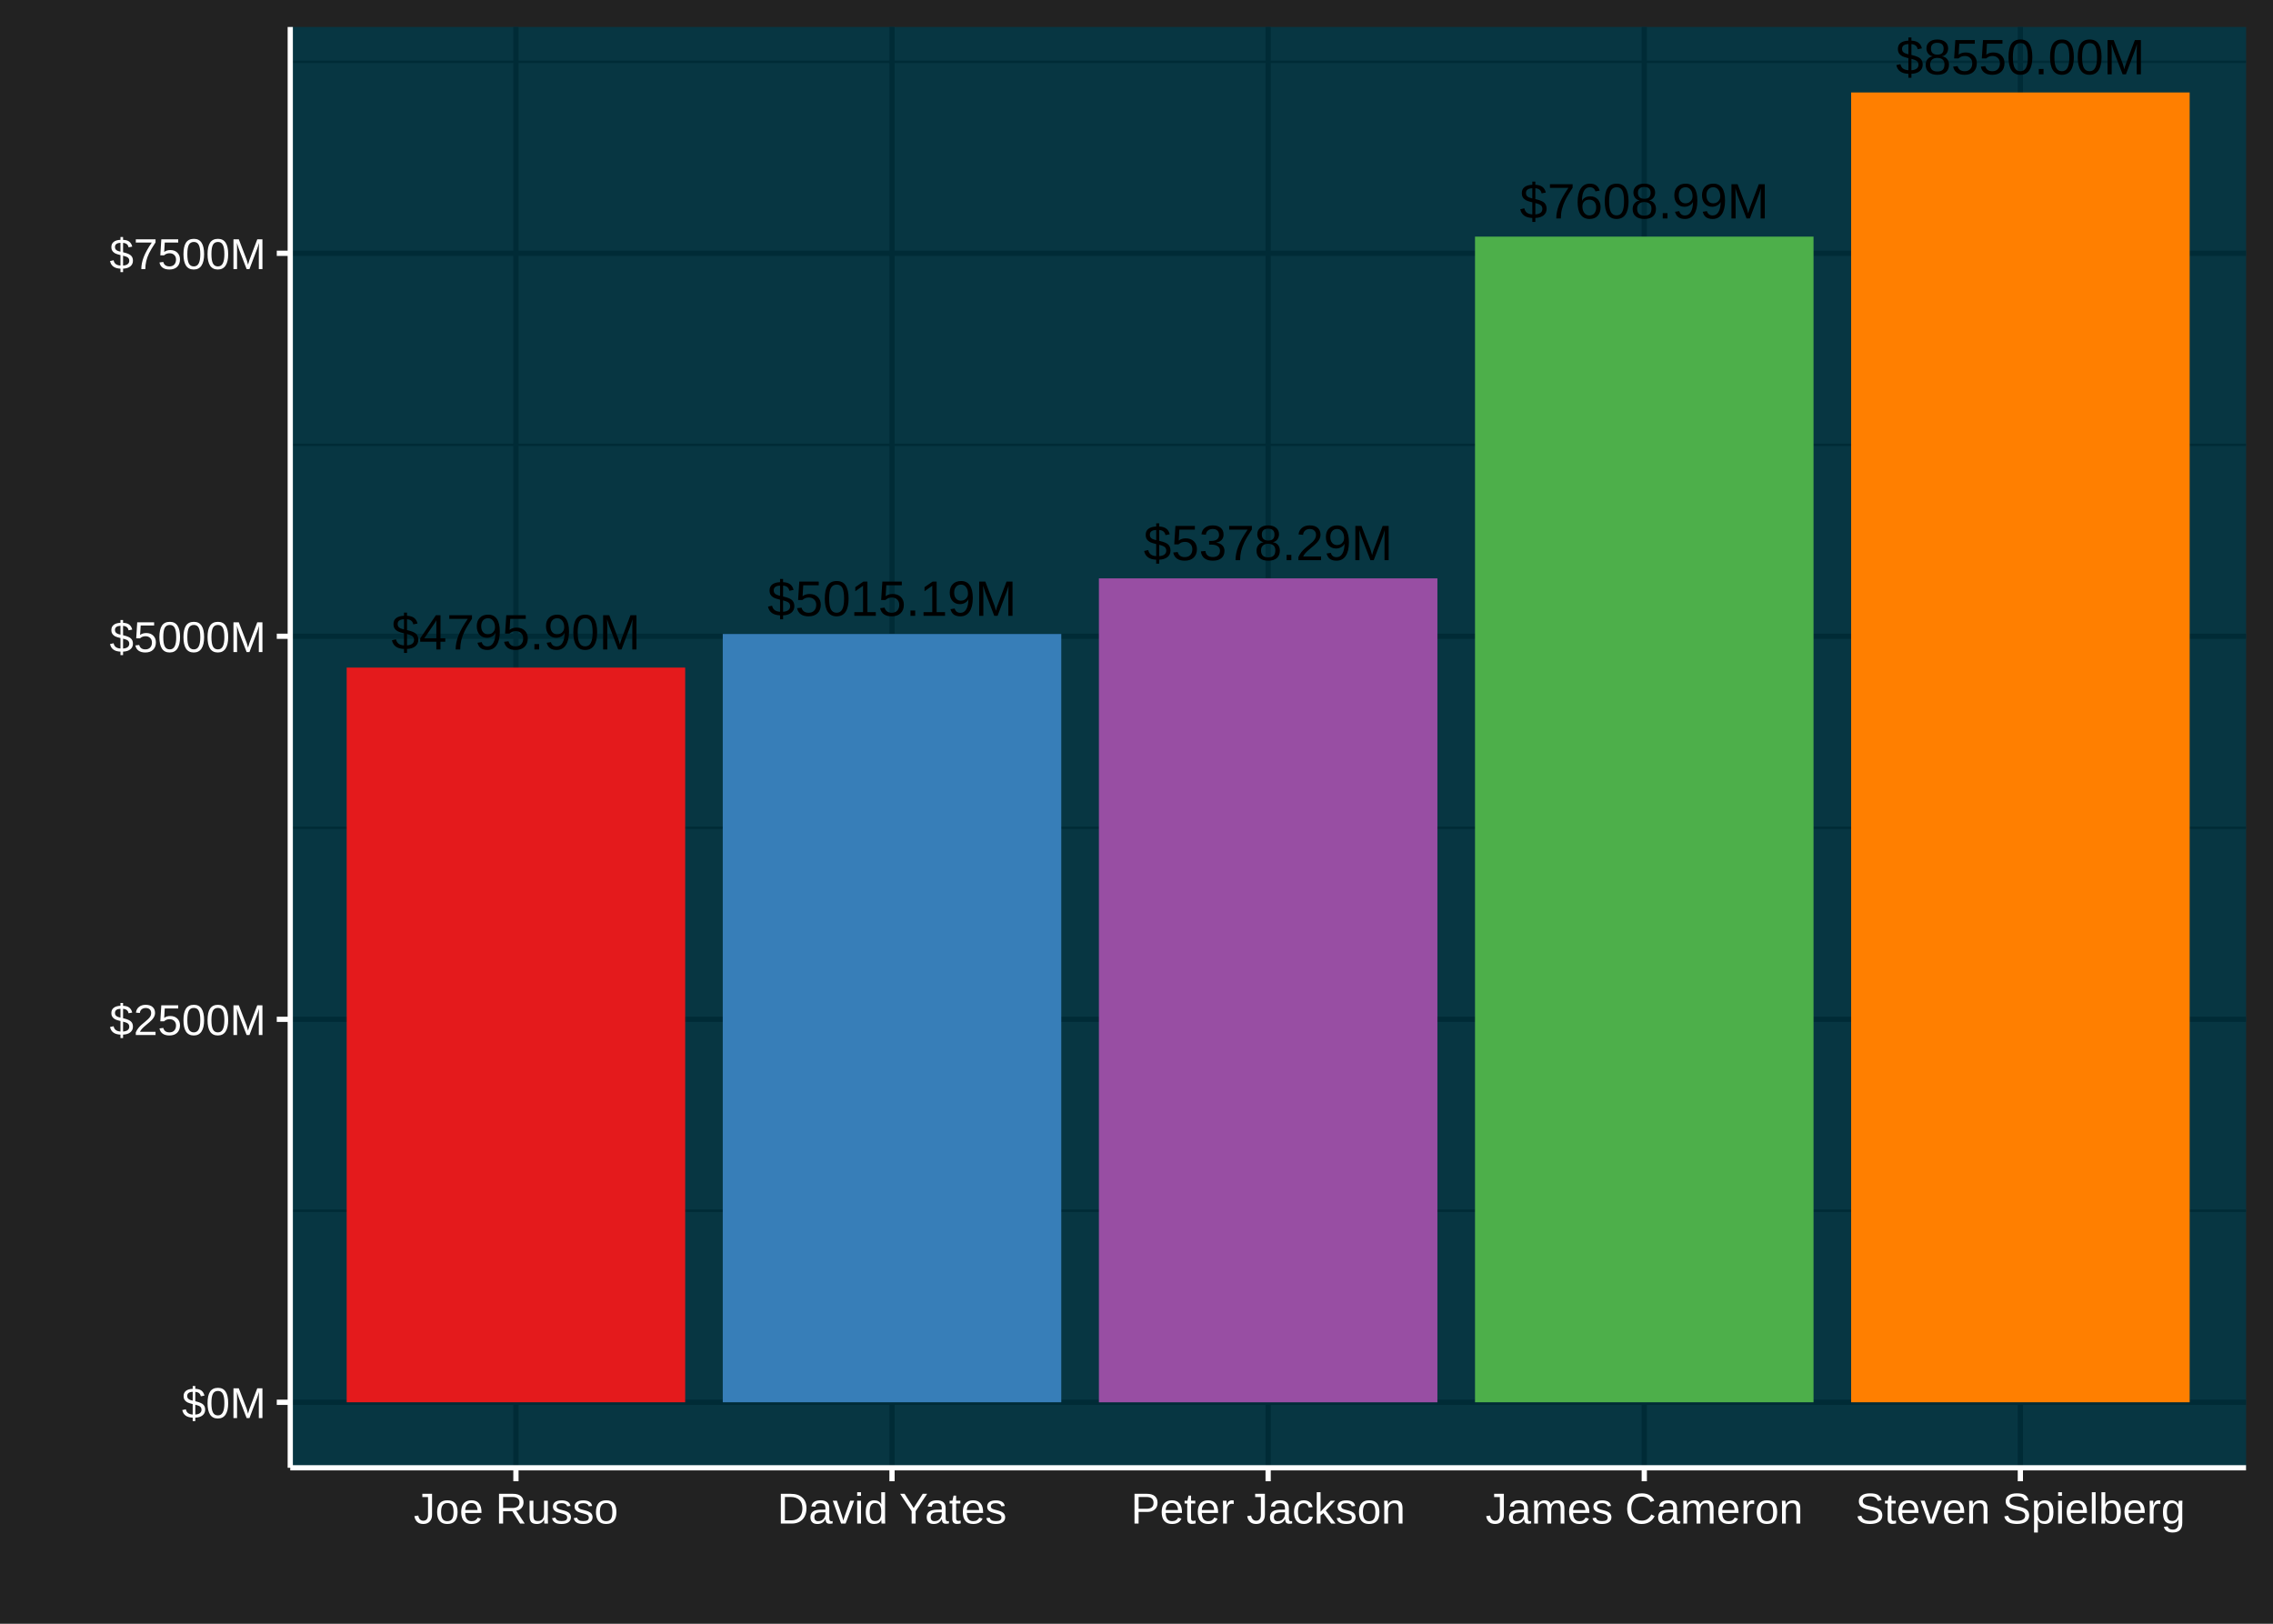
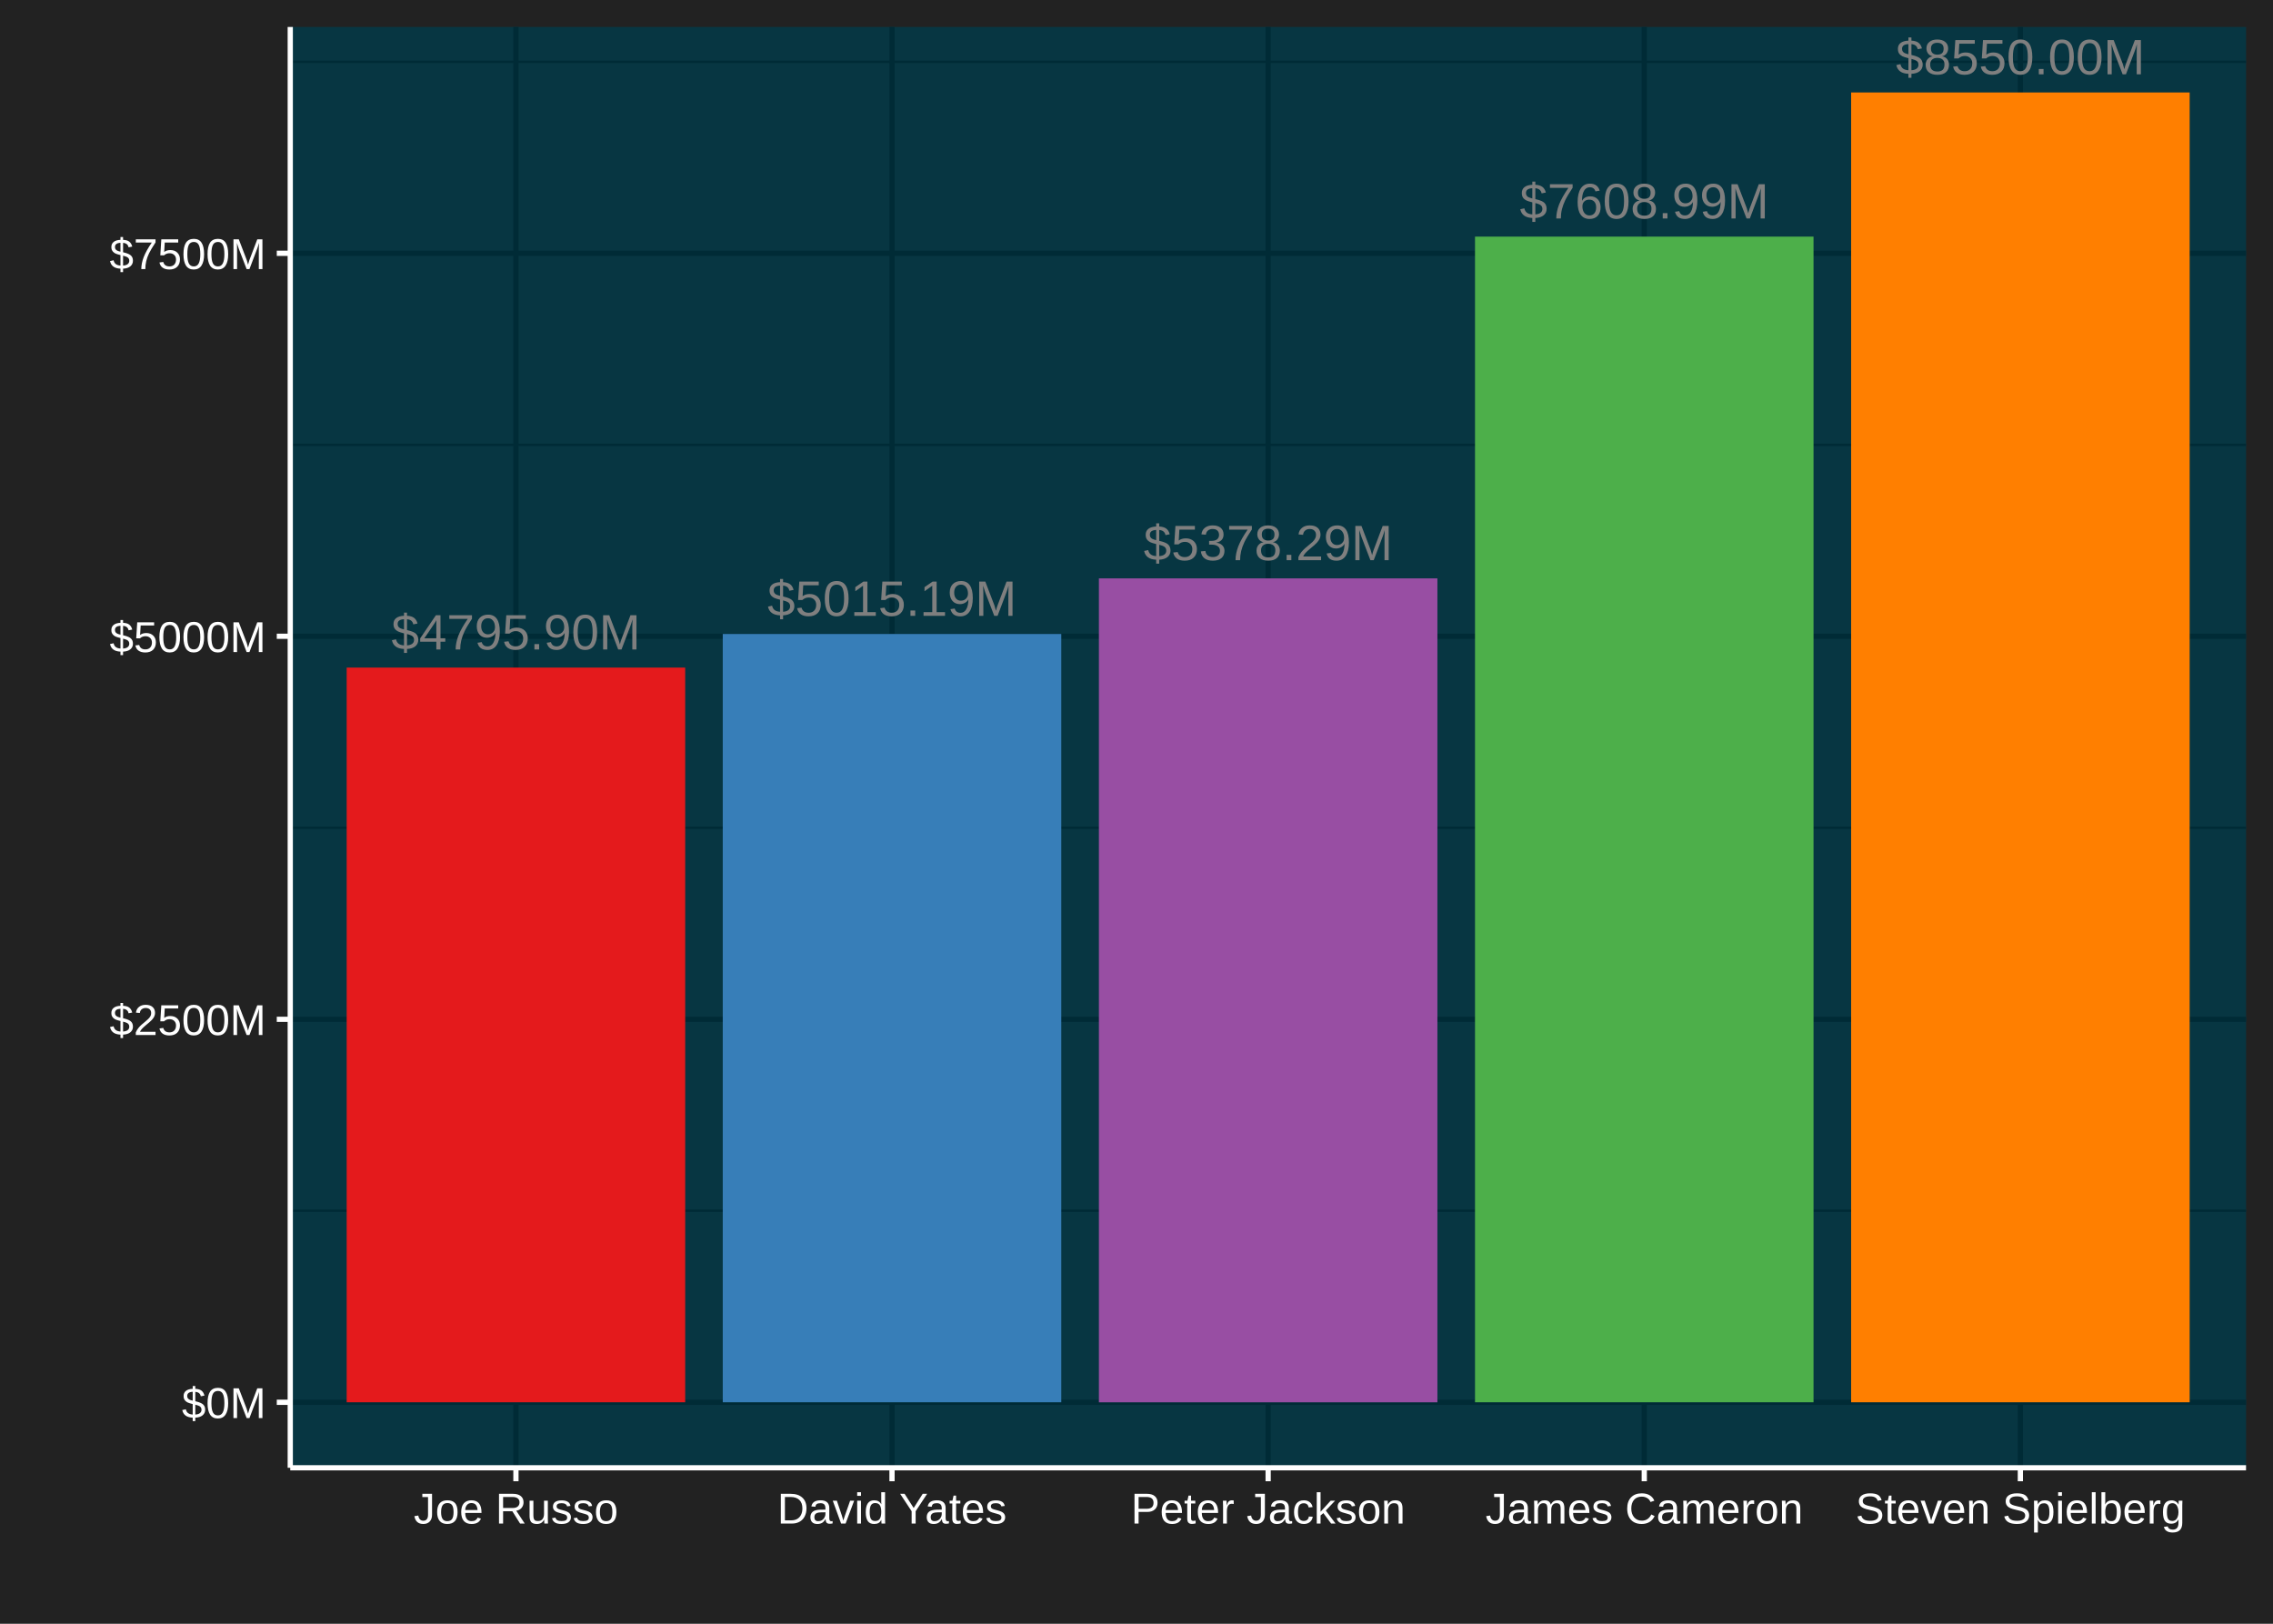
<svg xmlns="http://www.w3.org/2000/svg" class="svglite" width="504.00pt" height="360.00pt" viewBox="0 0 504.00 360.00">
  <defs>
    <style type="text/css">
    .svglite line, .svglite polyline, .svglite polygon, .svglite path, .svglite rect, .svglite circle {
      fill: none;
      stroke: #000000;
      stroke-linecap: round;
      stroke-linejoin: round;
      stroke-miterlimit: 10.00;
    }
    .svglite text {
      white-space: pre;
    }
  </style>
  </defs>
  <rect width="100%" height="100%" style="stroke: none; fill: none;" />
  <defs>
    <clipPath id="cpMC4wMHw1MDQuMDB8MC4wMHwzNjAuMDA=">
      <rect x="0.00" y="0.00" width="504.00" height="360.00" />
    </clipPath>
  </defs>
  <g clip-path="url(#cpMC4wMHw1MDQuMDB8MC4wMHwzNjAuMDA=)">
    <rect x="0.00" y="0.00" width="504.00" height="360.00" style="stroke-width: 1.16; stroke: none; fill: #222222;" />
  </g>
  <defs>
    <clipPath id="cpNjQuMzZ8NDk4LjAyfDUuOTh8MzI1LjQy">
      <rect x="64.36" y="5.98" width="433.67" height="319.44" />
    </clipPath>
  </defs>
  <g clip-path="url(#cpNjQuMzZ8NDk4LjAyfDUuOTh8MzI1LjQy)">
    <rect x="64.36" y="5.98" width="433.67" height="319.44" style="stroke-width: 1.16; stroke: none; fill: #073642;" />
    <polyline points="64.36,268.44 498.02,268.44 " style="stroke-width: 0.53; stroke: #002B36; stroke-linecap: butt;" />
    <polyline points="64.36,183.53 498.02,183.53 " style="stroke-width: 0.53; stroke: #002B36; stroke-linecap: butt;" />
    <polyline points="64.36,98.62 498.02,98.62 " style="stroke-width: 0.53; stroke: #002B36; stroke-linecap: butt;" />
    <polyline points="64.36,13.70 498.02,13.70 " style="stroke-width: 0.53; stroke: #002B36; stroke-linecap: butt;" />
    <polyline points="64.36,310.90 498.02,310.90 " style="stroke-width: 1.16; stroke: #002B36; stroke-linecap: butt;" />
    <polyline points="64.36,225.99 498.02,225.99 " style="stroke-width: 1.16; stroke: #002B36; stroke-linecap: butt;" />
    <polyline points="64.36,141.07 498.02,141.07 " style="stroke-width: 1.16; stroke: #002B36; stroke-linecap: butt;" />
    <polyline points="64.36,56.16 498.02,56.16 " style="stroke-width: 1.16; stroke: #002B36; stroke-linecap: butt;" />
    <polyline points="114.40,325.42 114.40,5.98 " style="stroke-width: 1.16; stroke: #002B36; stroke-linecap: butt;" />
    <polyline points="197.79,325.42 197.79,5.98 " style="stroke-width: 1.16; stroke: #002B36; stroke-linecap: butt;" />
    <polyline points="281.19,325.42 281.19,5.98 " style="stroke-width: 1.16; stroke: #002B36; stroke-linecap: butt;" />
    <polyline points="364.59,325.42 364.59,5.98 " style="stroke-width: 1.16; stroke: #002B36; stroke-linecap: butt;" />
    <polyline points="447.98,325.42 447.98,5.98 " style="stroke-width: 1.16; stroke: #002B36; stroke-linecap: butt;" />
    <rect x="410.46" y="20.50" width="75.06" height="290.40" style="stroke-width: 1.07; stroke: none; stroke-linecap: butt; stroke-linejoin: miter; fill: #FF7F00;" />
    <rect x="327.06" y="52.46" width="75.06" height="258.44" style="stroke-width: 1.07; stroke: none; stroke-linecap: butt; stroke-linejoin: miter; fill: #4DAF4A;" />
    <rect x="243.66" y="128.23" width="75.06" height="182.68" style="stroke-width: 1.07; stroke: none; stroke-linecap: butt; stroke-linejoin: miter; fill: #984EA3;" />
    <rect x="160.26" y="140.56" width="75.06" height="170.34" style="stroke-width: 1.07; stroke: none; stroke-linecap: butt; stroke-linejoin: miter; fill: #377EB8;" />
    <rect x="76.87" y="148.01" width="75.06" height="162.89" style="stroke-width: 1.07; stroke: none; stroke-linecap: butt; stroke-linejoin: miter; fill: #E41A1C;" />
-     <text x="447.98" y="16.48" text-anchor="middle" style="font-size: 11.04px; font-family: &quot;Liberation Sans&quot;;" textLength="62.16px" lengthAdjust="spacingAndGlyphs">$8550.00M</text>
-     <text x="364.59" y="48.44" text-anchor="middle" style="font-size: 11.04px; font-family: &quot;Liberation Sans&quot;;" textLength="62.16px" lengthAdjust="spacingAndGlyphs">$7608.99M</text>
-     <text x="281.19" y="124.20" text-anchor="middle" style="font-size: 11.04px; font-family: &quot;Liberation Sans&quot;;" textLength="62.16px" lengthAdjust="spacingAndGlyphs">$5378.29M</text>
-     <text x="197.79" y="136.54" text-anchor="middle" style="font-size: 11.04px; font-family: &quot;Liberation Sans&quot;;" textLength="62.16px" lengthAdjust="spacingAndGlyphs">$5015.19M</text>
-     <text x="114.40" y="143.99" text-anchor="middle" style="font-size: 11.04px; font-family: &quot;Liberation Sans&quot;;" textLength="62.16px" lengthAdjust="spacingAndGlyphs">$4795.90M</text>
+     <text x="447.98" y="16.48" text-anchor="middle" style="font-size: 11.04px;fill: #7F7F7F; font-family: &quot;Liberation Sans&quot;;" textLength="62.16px" lengthAdjust="spacingAndGlyphs">$8550.00M</text>
+     <text x="364.59" y="48.44" text-anchor="middle" style="font-size: 11.04px;fill: #7F7F7F; font-family: &quot;Liberation Sans&quot;;" textLength="62.16px" lengthAdjust="spacingAndGlyphs">$7608.99M</text>
+     <text x="281.19" y="124.20" text-anchor="middle" style="font-size: 11.04px;fill: #7F7F7F; font-family: &quot;Liberation Sans&quot;;" textLength="62.16px" lengthAdjust="spacingAndGlyphs">$5378.29M</text>
+     <text x="197.79" y="136.54" text-anchor="middle" style="font-size: 11.04px;fill: #7F7F7F; font-family: &quot;Liberation Sans&quot;;" textLength="62.16px" lengthAdjust="spacingAndGlyphs">$5015.19M</text>
+     <text x="114.40" y="143.99" text-anchor="middle" style="font-size: 11.04px;fill: #7F7F7F; font-family: &quot;Liberation Sans&quot;;" textLength="62.16px" lengthAdjust="spacingAndGlyphs">$4795.90M</text>
  </g>
  <g clip-path="url(#cpMC4wMHw1MDQuMDB8MC4wMHwzNjAuMDA=)">
    <polyline points="64.36,325.42 64.36,5.98 " style="stroke-width: 1.16; stroke: #FFFFFF; stroke-linecap: butt;" />
    <text x="58.98" y="314.40" text-anchor="end" style="font-size: 9.60px;fill: #FFFFFF; font-family: &quot;Liberation Sans&quot;;" textLength="20.47px" lengthAdjust="spacingAndGlyphs">$0M</text>
    <text x="58.98" y="229.48" text-anchor="end" style="font-size: 9.60px;fill: #FFFFFF; font-family: &quot;Liberation Sans&quot;;" textLength="38.76px" lengthAdjust="spacingAndGlyphs">$2500M</text>
    <text x="58.98" y="144.57" text-anchor="end" style="font-size: 9.60px;fill: #FFFFFF; font-family: &quot;Liberation Sans&quot;;" textLength="38.76px" lengthAdjust="spacingAndGlyphs">$5000M</text>
    <text x="58.98" y="59.66" text-anchor="end" style="font-size: 9.60px;fill: #FFFFFF; font-family: &quot;Liberation Sans&quot;;" textLength="38.76px" lengthAdjust="spacingAndGlyphs">$7500M</text>
    <polyline points="61.37,310.90 64.36,310.90 " style="stroke-width: 1.16; stroke: #FFFFFF; stroke-linecap: butt;" />
    <polyline points="61.37,225.99 64.36,225.99 " style="stroke-width: 1.16; stroke: #FFFFFF; stroke-linecap: butt;" />
    <polyline points="61.37,141.07 64.36,141.07 " style="stroke-width: 1.16; stroke: #FFFFFF; stroke-linecap: butt;" />
    <polyline points="61.37,56.16 64.36,56.16 " style="stroke-width: 1.16; stroke: #FFFFFF; stroke-linecap: butt;" />
    <polyline points="64.36,325.42 498.02,325.42 " style="stroke-width: 1.16; stroke: #FFFFFF; stroke-linecap: butt;" />
    <polyline points="114.40,328.41 114.40,325.42 " style="stroke-width: 1.16; stroke: #FFFFFF; stroke-linecap: butt;" />
    <polyline points="197.79,328.41 197.79,325.42 " style="stroke-width: 1.16; stroke: #FFFFFF; stroke-linecap: butt;" />
    <polyline points="281.19,328.41 281.19,325.42 " style="stroke-width: 1.16; stroke: #FFFFFF; stroke-linecap: butt;" />
    <polyline points="364.59,328.41 364.59,325.42 " style="stroke-width: 1.16; stroke: #FFFFFF; stroke-linecap: butt;" />
    <polyline points="447.98,328.41 447.98,325.42 " style="stroke-width: 1.16; stroke: #FFFFFF; stroke-linecap: butt;" />
    <text x="114.40" y="337.79" text-anchor="middle" style="font-size: 9.60px;fill: #FFFFFF; font-family: &quot;Liberation Sans&quot;;" textLength="48.87px" lengthAdjust="spacingAndGlyphs"> Joe Russo</text>
    <text x="197.79" y="337.79" text-anchor="middle" style="font-size: 9.60px;fill: #FFFFFF; font-family: &quot;Liberation Sans&quot;;" textLength="55.81px" lengthAdjust="spacingAndGlyphs">David Yates</text>
    <text x="281.19" y="337.79" text-anchor="middle" style="font-size: 9.60px;fill: #FFFFFF; font-family: &quot;Liberation Sans&quot;;" textLength="64.47px" lengthAdjust="spacingAndGlyphs">Peter Jackson</text>
    <text x="364.59" y="337.79" text-anchor="middle" style="font-size: 9.60px;fill: #FFFFFF; font-family: &quot;Liberation Sans&quot;;" textLength="75.50px" lengthAdjust="spacingAndGlyphs">James Cameron</text>
    <text x="447.98" y="337.79" text-anchor="middle" style="font-size: 9.60px;fill: #FFFFFF; font-family: &quot;Liberation Sans&quot;;" textLength="81.73px" lengthAdjust="spacingAndGlyphs">Steven Spielberg</text>
  </g>
</svg>
